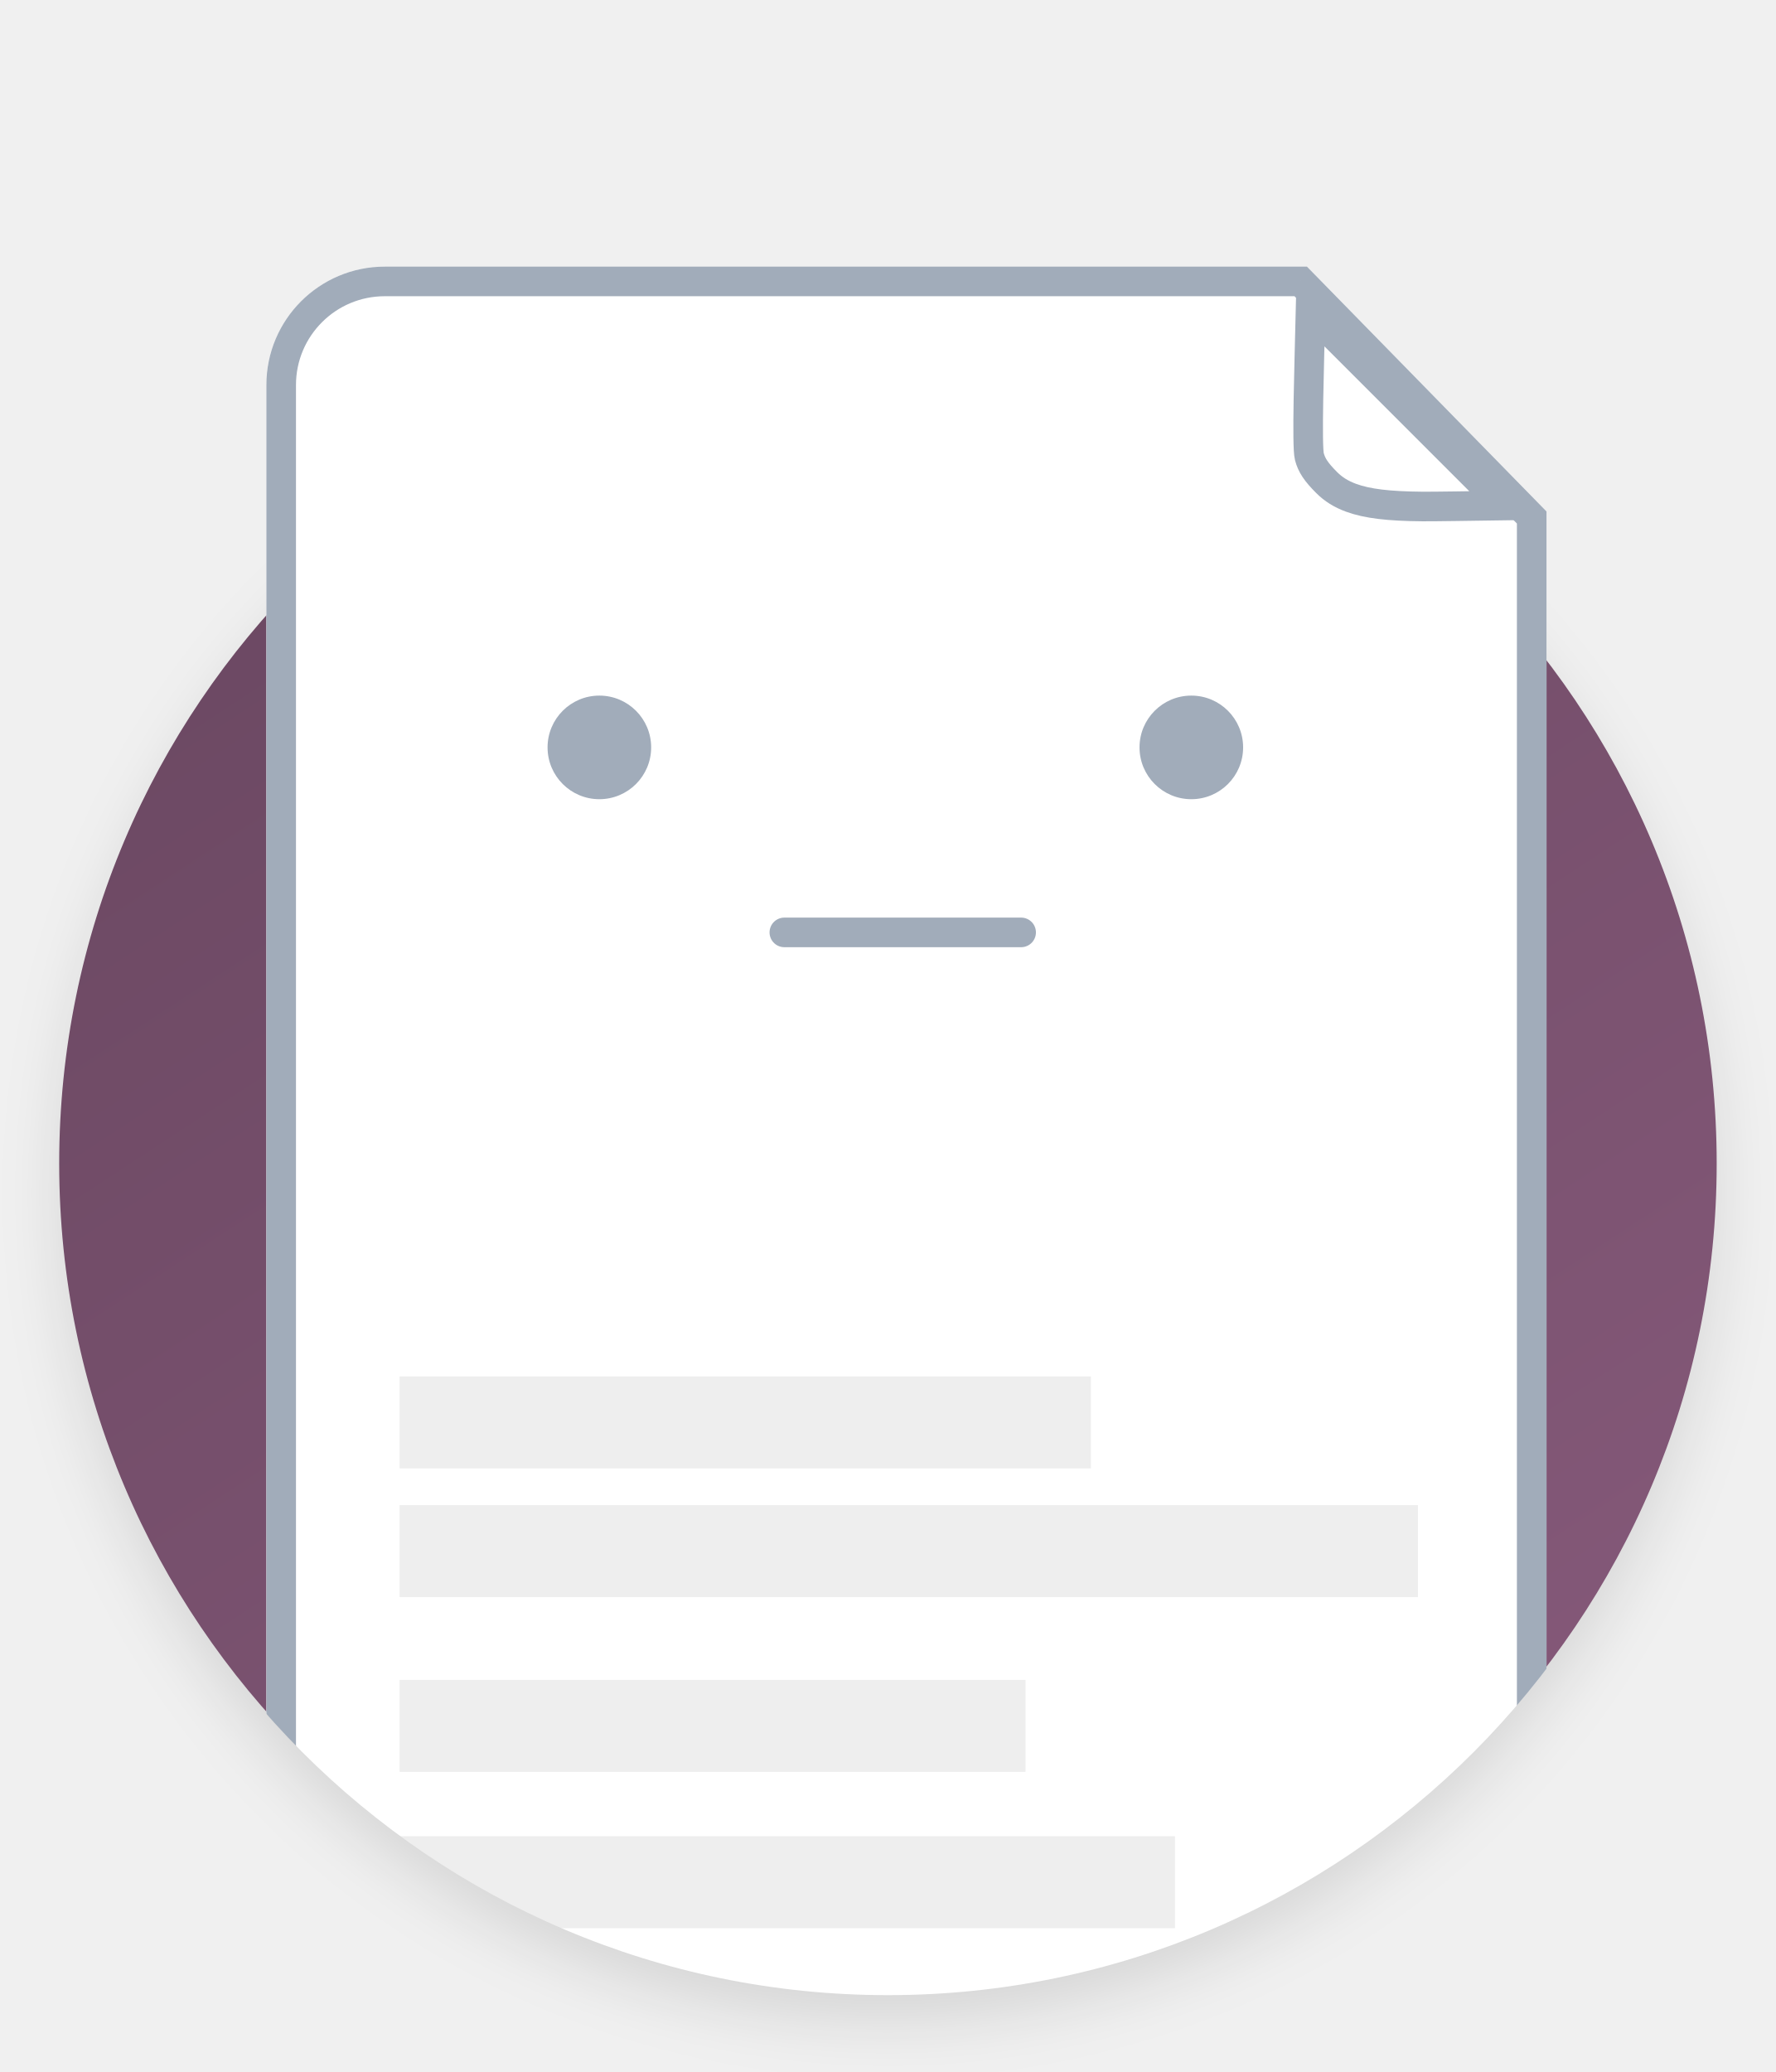
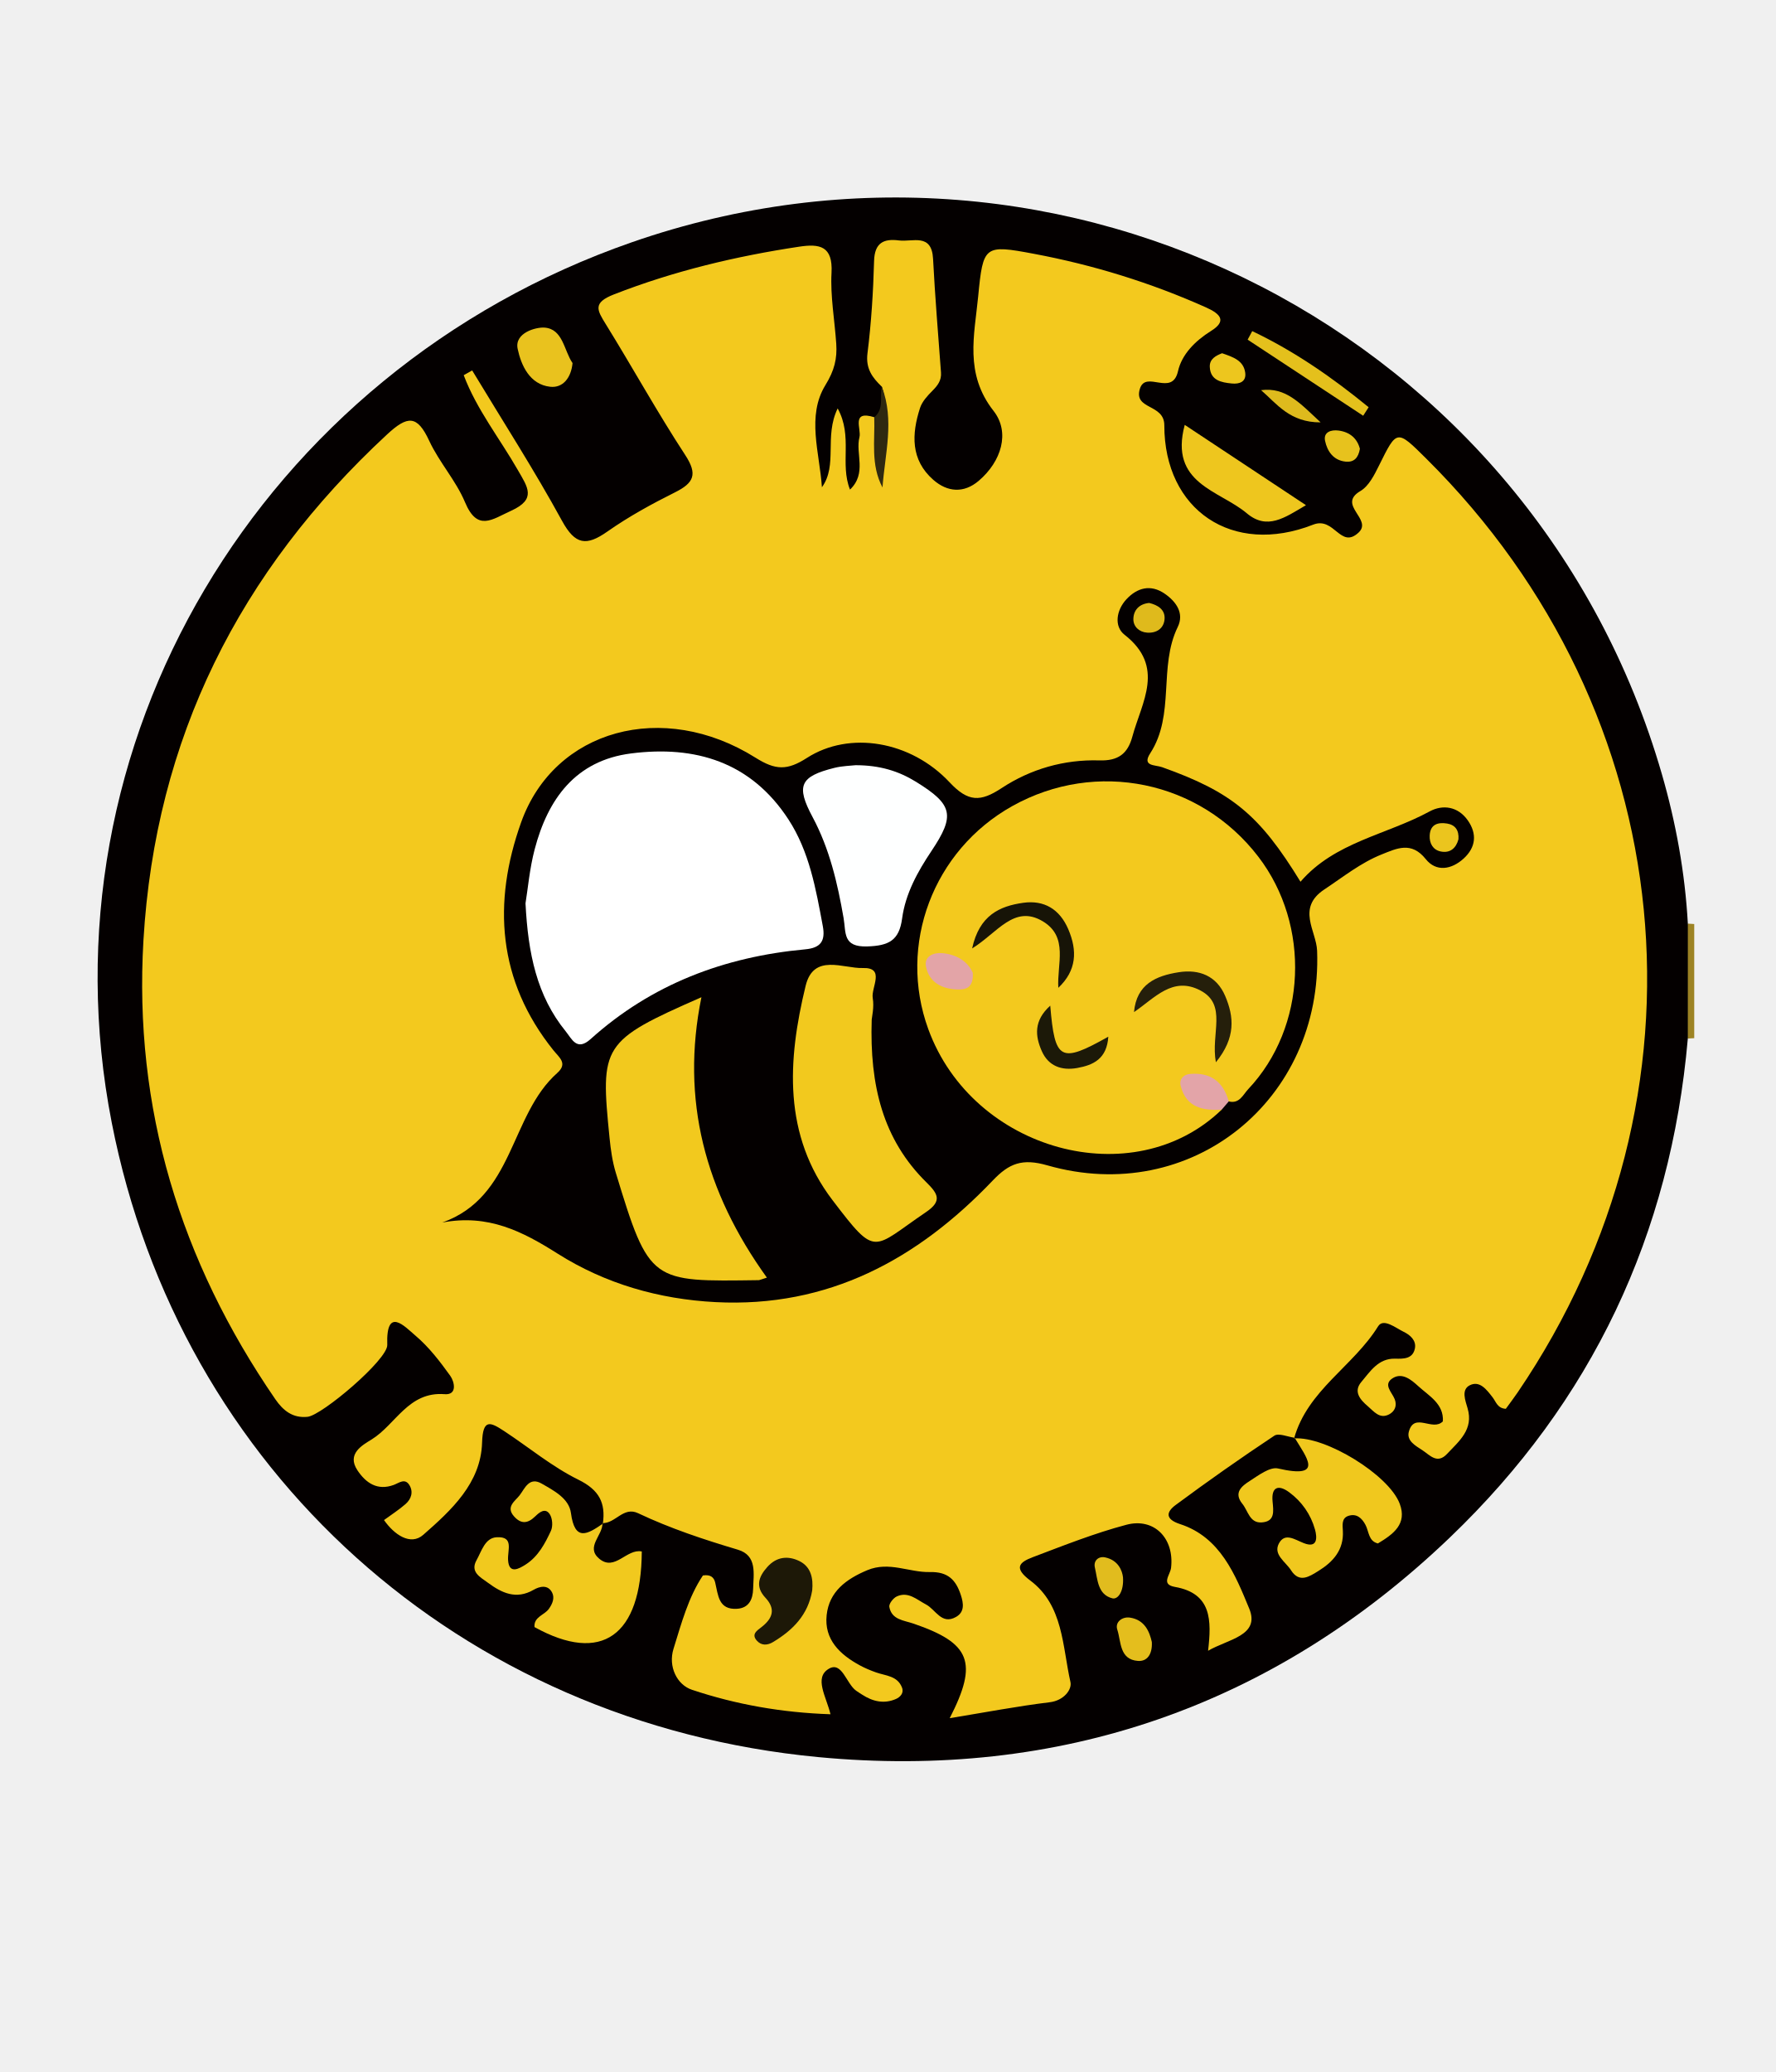
- <svg xmlns="http://www.w3.org/2000/svg" xmlns:xlink="http://www.w3.org/1999/xlink" width="120" height="140" viewBox="0 0 120 140">
-   <defs>
-     <linearGradient id="empty_state_file_neutral-c" x1="91.284%" x2="25.707%" y1="100%" y2="0%">
-       <stop offset="0%" stop-color="#875A7B" />
-       <stop offset="100%" stop-color="#6B4862" />
-     </linearGradient>
-     <circle id="empty_state_file_neutral-b" cx="56" cy="66.614" r="56" />
-     <filter id="empty_state_file_neutral-a" width="112.5%" height="112.5%" x="-6.2%" y="-4.5%" filterUnits="objectBoundingBox">
-       <feOffset dy="2" in="SourceAlpha" result="shadowOffsetOuter1" />
-       <feGaussianBlur in="shadowOffsetOuter1" result="shadowBlurOuter1" stdDeviation="2" />
-       <feColorMatrix in="shadowBlurOuter1" values="0 0 0 0 0   0 0 0 0 0   0 0 0 0 0  0 0 0 0.106 0" />
-     </filter>
-     <path id="empty_state_file_neutral-d" d="M56,122.807 C86.928,122.807 112,97.672 112,66.667 C112,59.661 112,37.438 112,0 L0,0 C0,23.774 0,45.996 0,66.667 C0,97.672 25.072,122.807 56,122.807 Z" />
-     <path id="empty_state_file_neutral-f" d="M22,6.015 L84.315,6.015 L100.5,22.556 L100.5,114.83 L100.5,114.83 C100.5,124.218 92.889,131.83 83.5,131.83 L31,131.83 L31,131.83 C21.611,131.83 14,124.218 14,114.83 L14,14.015 L14,14.015 C14,9.597 17.582,6.015 22,6.015 Z" />
-   </defs>
-   <g fill="none" fill-rule="evenodd" transform="translate(4 12)">
-     <use fill="#000" filter="url(#empty_state_file_neutral-a)" xlink:href="#empty_state_file_neutral-b" />
-     <use fill="url(#empty_state_file_neutral-c)" xlink:href="#empty_state_file_neutral-b" />
-     <mask id="empty_state_file_neutral-e" fill="#fff">
-       <use xlink:href="#empty_state_file_neutral-d" />
-     </mask>
-     <g mask="url(#empty_state_file_neutral-e)">
-       <use fill="#FFF" xlink:href="#empty_state_file_neutral-f" />
-       <path stroke="#A1ACBA" stroke-width="2" d="M99.5,22.964 L83.894,7.015 L22,7.015 C18.134,7.015 15,10.149 15,14.015 L15,114.83 C15,123.666 22.163,130.83 31,130.83 L83.5,130.83 C92.337,130.83 99.5,123.666 99.5,114.83 L99.5,22.964 Z" />
-     </g>
-     <path stroke="#A1ACBA" stroke-width="2" d="M84.8,27.505 C87.406,25.022 91.415,21.266 91.788,20.627 C92.092,20.105 92.201,19.57 92.201,18.554 C92.201,17.921 92.06,17.314 91.766,16.678 C91.275,15.614 90.368,14.469 88.765,12.838 C88.239,12.302 86.319,10.445 84.8,8.968 L84.8,27.505 Z" mask="url(#empty_state_file_neutral-e)" transform="rotate(135 88.5 18.226)" />
-     <g fill="#000" mask="url(#empty_state_file_neutral-e)" opacity=".07">
-       <g transform="translate(23 81)">
-         <rect width="46.716" height="6.214" />
-         <rect width="68.812" height="6.214" y="8.7" />
-         <rect width="42.297" height="6.214" y="20.506" />
-         <rect width="52.398" height="6.214" y="31.07" />
-       </g>
-     </g>
-     <g transform="translate(33 35)">
-       <path stroke="#A1ACBA" stroke-linecap="round" stroke-linejoin="round" stroke-width="2" d="M16,16 L32,16" />
-       <circle cx="43.5" cy="3.5" r="3.5" fill="#A1ACBA" />
-       <circle cx="3.5" cy="3.5" r="3.5" fill="#A1ACBA" />
-     </g>
+ <svg xmlns="http://www.w3.org/2000/svg" version="1.1" id="Layer_1" x="0px" y="0px" width="120px" height="140px" viewBox="0 0 120 140" enable-background="new 0 0 120 140" xml:space="preserve">
+   <g>
+     <path fill-rule="evenodd" clip-rule="evenodd" fill="#9D8324" d="M114.051,62.406c0.144,0.011,0.287,0.02,0.432,0.028   c0,2.571,0,5.143,0,7.714c-0.146,0.003-0.29,0.013-0.434,0.027C112.812,67.586,112.809,64.996,114.051,62.406z" />
+     <path fill-rule="evenodd" clip-rule="evenodd" fill="#040000" d="M114.051,62.406c-0.001,2.59-0.002,5.18-0.002,7.77   c-1.158,13.241-6.478,24.517-16.08,33.711c-11.95,11.442-26.416,16.378-42.678,14.836c-24.2-2.297-43.142-19.382-47.74-42.866   c-5-25.541,10.046-50.75,35.127-59.482c29.26-10.187,61.015,6.187,69.615,35.92C113.247,55.593,113.86,58.968,114.051,62.406z" />
+     <path fill-rule="evenodd" clip-rule="evenodd" fill="#F3C91E" d="M59.588,26.13c-0.638-0.615-1.101-1.217-0.971-2.256   c0.259-2.066,0.389-4.155,0.446-6.237c0.034-1.236,0.65-1.525,1.683-1.391c0.913,0.118,2.211-0.521,2.303,1.241   c0.133,2.563,0.346,5.122,0.536,7.683c0.04,0.538-0.229,0.882-0.585,1.24c-0.332,0.334-0.692,0.723-0.831,1.154   c-0.569,1.764-0.648,3.505,0.9,4.86c0.952,0.834,2.059,0.918,3.061,0.067c1.54-1.308,2.142-3.28,1.007-4.727   c-1.978-2.521-1.293-5.118-1.039-7.743c0.332-3.442,0.417-3.5,3.751-2.875c4.017,0.753,7.904,1.952,11.647,3.626   c1.019,0.456,1.387,0.935,0.339,1.588c-1.087,0.678-1.981,1.593-2.235,2.72c-0.397,1.763-2.182-0.108-2.577,1.195   c-0.434,1.428,1.653,0.991,1.652,2.458c-0.003,5.734,4.607,8.855,10.058,6.716c1.439-0.565,1.838,1.689,3.072,0.532   c0.968-0.908-1.486-1.864,0.125-2.806c0.564-0.331,0.94-1.09,1.256-1.726c1.209-2.438,1.187-2.45,3.191-0.46   c17.297,17.163,19.829,43.014,6.179,63.087c-0.267,0.392-0.555,0.77-0.805,1.114c-0.571-0.034-0.66-0.476-0.897-0.781   c-0.393-0.504-0.867-1.158-1.55-0.803c-0.573,0.3-0.293,1.012-0.137,1.546c0.421,1.432-0.571,2.217-1.387,3.085   c-0.663,0.708-1.154,0.089-1.658-0.244c-0.463-0.305-1.1-0.638-0.92-1.272c0.375-1.323,1.61,0.026,2.296-0.685   c0.068-1.187-0.938-1.714-1.671-2.384c-0.455-0.415-1.058-0.923-1.692-0.548c-0.725,0.43-0.073,0.963,0.11,1.44   c0.172,0.448-0.007,0.826-0.379,1.021c-0.645,0.336-1.027-0.198-1.445-0.554c-0.522-0.444-0.981-0.987-0.435-1.633   c0.604-0.712,1.148-1.603,2.282-1.576c0.58,0.014,1.194,0.021,1.339-0.688c0.111-0.546-0.33-0.92-0.75-1.122   c-0.547-0.265-1.379-0.953-1.736-0.375c-1.67,2.699-4.772,4.317-5.675,7.571l0.039-0.042c-0.466-0.059-1.079-0.337-1.375-0.14   c-2.263,1.502-4.485,3.065-6.668,4.682c-0.622,0.461-0.747,0.951,0.301,1.292c2.727,0.885,3.735,3.447,4.668,5.705   c0.758,1.836-1.424,2.063-2.778,2.853c0.238-2.053,0.252-3.876-2.241-4.314c-0.978-0.172-0.315-0.804-0.26-1.294   c0.229-1.986-1.141-3.403-3.02-2.905c-2.152,0.57-4.24,1.401-6.329,2.191c-0.927,0.351-1.295,0.73-0.164,1.577   c2.237,1.675,2.165,4.441,2.713,6.856c0.116,0.511-0.449,1.252-1.388,1.366c-2.21,0.27-4.4,0.69-6.77,1.078   c1.94-3.78,1.404-5.069-2.442-6.388c-0.673-0.23-1.481-0.259-1.639-1.133c-0.037-0.205,0.265-0.594,0.501-0.703   c0.779-0.36,1.352,0.214,1.981,0.543c0.651,0.341,1.046,1.396,2.025,0.841c0.593-0.336,0.512-0.918,0.322-1.493   c-0.335-1.014-0.868-1.569-2.086-1.54c-1.402,0.034-2.758-0.745-4.236-0.124c-1.432,0.602-2.574,1.449-2.742,3.037   c-0.174,1.642,0.889,2.654,2.232,3.385c0.35,0.191,0.724,0.347,1.1,0.481c0.657,0.234,1.46,0.225,1.763,1.034   c0.14,0.375-0.138,0.645-0.418,0.766c-0.801,0.347-1.567,0.167-2.28-0.297c-0.134-0.086-0.27-0.17-0.4-0.262   c-0.676-0.478-0.959-2.024-1.861-1.479c-0.998,0.603-0.166,1.868,0.125,3.067c-3.276-0.11-6.382-0.656-9.368-1.656   c-1.012-0.339-1.61-1.57-1.243-2.758c0.536-1.729,1.012-3.507,1.99-4.964c0.543-0.083,0.75,0.153,0.828,0.476   c0.205,0.846,0.214,1.86,1.485,1.775c0.797-0.053,1.061-0.642,1.079-1.343c0.026-1.024,0.289-2.257-1.034-2.65   c-2.301-0.686-4.569-1.436-6.74-2.465c-0.996-0.473-1.534,0.706-2.411,0.669l0.033,0.032c0.194-1.405-0.252-2.273-1.653-2.963   c-1.782-0.877-3.346-2.188-5.021-3.288c-0.924-0.606-1.439-0.866-1.489,0.784c-0.083,2.743-2.087,4.571-3.974,6.227   c-0.864,0.758-1.965-0.012-2.653-0.997c0.483-0.354,1-0.684,1.456-1.082c0.389-0.341,0.546-0.829,0.251-1.294   c-0.301-0.474-0.697-0.128-1.047,0.001c-1.114,0.411-1.89-0.14-2.453-0.983c-0.748-1.121,0.335-1.703,0.961-2.091   c1.633-1.013,2.482-3.248,4.924-3.057c0.889,0.07,0.663-0.854,0.384-1.243c-0.697-0.972-1.446-1.947-2.351-2.713   c-0.714-0.605-1.995-2.026-1.905,0.632c0.033,0.986-4.408,4.755-5.386,4.854c-0.995,0.101-1.642-0.409-2.181-1.193   c-6.423-9.348-9.578-19.647-8.908-31.014C10.5,49.902,16.169,38.607,26.149,29.36c1.393-1.291,2.039-1.333,2.857,0.43   c0.67,1.442,1.801,2.678,2.413,4.138c0.844,2.015,1.826,1.169,3.122,0.581c1.735-0.787,1.109-1.599,0.455-2.741   c-1.221-2.133-2.789-4.103-3.662-6.418c0.191-0.106,0.381-0.213,0.572-0.32c2.039,3.379,4.18,6.702,6.071,10.161   c0.893,1.634,1.647,1.72,3.065,0.724c1.436-1.008,2.994-1.862,4.566-2.647c1.277-0.638,1.551-1.213,0.694-2.523   c-1.884-2.88-3.549-5.901-5.361-8.83c-0.596-0.963-0.911-1.456,0.554-2.027c4.054-1.581,8.23-2.575,12.511-3.221   c1.377-0.208,2.28-0.048,2.182,1.763c-0.086,1.587,0.212,3.195,0.319,4.795c0.067,1.011-0.12,1.801-0.734,2.8   c-1.28,2.086-0.392,4.56-0.234,6.898c1.085-1.515,0.133-3.412,1.064-5.327c1.041,1.899,0.134,3.727,0.833,5.485   c1.16-1.106,0.356-2.436,0.639-3.542c0.143-0.556-0.592-1.842,0.999-1.349c0.717,0.72,0.301,1.661,0.5,2.484   C59.215,29.159,60.143,27.649,59.588,26.13z" />
+     <path fill-rule="evenodd" clip-rule="evenodd" fill="#F1C91E" d="M40.708,102.917c0.036,0.819-1.164,1.608-0.216,2.402   c1.054,0.883,1.843-0.698,2.875-0.49c-0.032,5.719-2.72,7.619-7.25,5.109c-0.055-0.697,0.662-0.802,0.967-1.225   c0.258-0.358,0.407-0.751,0.222-1.11c-0.287-0.555-0.839-0.419-1.247-0.184c-1.185,0.685-2.161,0.21-3.098-0.483   c-0.495-0.366-1.21-0.711-0.761-1.516c0.341-0.608,0.569-1.512,1.365-1.552c1.171-0.061,0.727,0.844,0.766,1.536   c0.057,0.999,0.76,0.581,1.194,0.304c0.838-0.536,1.303-1.411,1.704-2.279c0.141-0.306,0.102-0.839-0.082-1.119   c-0.314-0.479-0.735-0.091-0.992,0.157c-0.511,0.494-0.958,0.512-1.423-0.012c-0.577-0.649,0.085-1.037,0.38-1.422   c0.35-0.457,0.643-1.274,1.486-0.792c0.837,0.48,1.852,1.008,1.981,1.988c0.261,1.97,1.129,1.429,2.161,0.718   C40.74,102.949,40.708,102.917,40.708,102.917z" />
+     <path fill-rule="evenodd" clip-rule="evenodd" fill="#F0C81E" d="M87.446,97.191c2.102-0.164,6.399,2.452,7.136,4.413   c0.515,1.369-0.426,2.052-1.474,2.683c-0.641-0.155-0.602-0.806-0.838-1.252c-0.248-0.47-0.606-0.786-1.146-0.615   c-0.479,0.151-0.406,0.621-0.384,1.014c0.073,1.288-0.657,2.099-1.656,2.714c-0.603,0.371-1.282,0.842-1.848-0.051   c-0.362-0.571-1.23-1.059-0.811-1.822c0.403-0.736,1.064-0.25,1.67-0.011c0.96,0.379,0.906-0.399,0.763-0.916   c-0.286-1.021-0.889-1.889-1.748-2.522c-0.737-0.543-1.212-0.346-1.12,0.619c0.064,0.681,0.178,1.369-0.751,1.422   c-0.8,0.044-0.905-0.785-1.289-1.257c-0.618-0.759-0.028-1.208,0.493-1.542c0.594-0.38,1.367-0.973,1.919-0.846   c3.166,0.73,1.899-0.771,1.122-2.073C87.485,97.149,87.446,97.191,87.446,97.191z" />
+     <path fill-rule="evenodd" clip-rule="evenodd" fill="#EEC61E" d="M80.055,28.708c2.702,1.79,5.33,3.53,8.191,5.425   c-1.44,0.85-2.62,1.708-3.998,0.548C82.397,33.122,78.988,32.692,80.055,28.708z" />
+     <path fill-rule="evenodd" clip-rule="evenodd" fill="#E9C21E" d="M38.688,24.532c-0.093,0.993-0.649,1.695-1.509,1.601   c-1.39-0.152-1.968-1.459-2.2-2.563c-0.229-1.086,1.243-1.475,1.813-1.435C38.047,22.226,38.108,23.694,38.688,24.532z" />
+     <path fill-rule="evenodd" clip-rule="evenodd" fill="#E4C01C" d="M84.616,22.373c2.854,1.357,5.428,3.146,7.865,5.143   c-0.123,0.192-0.246,0.383-0.368,0.575c-2.603-1.713-5.204-3.427-7.807-5.141C84.41,22.758,84.513,22.565,84.616,22.373z" />
+     <path fill-rule="evenodd" clip-rule="evenodd" fill="#2F2910" d="M59.588,26.13c0.869,2.269,0.209,4.529,0.045,6.808   c-0.816-1.536-0.503-3.16-0.559-4.747C59.761,27.633,59.426,26.82,59.588,26.13z" />
+     <path fill-rule="evenodd" clip-rule="evenodd" fill="#E4BE1D" d="M77.832,110.947c0.045,0.858-0.338,1.322-0.937,1.278   c-1.262-0.094-1.133-1.307-1.397-2.113c-0.172-0.524,0.349-0.893,0.857-0.814C77.357,109.45,77.677,110.255,77.832,110.947z" />
+     <path fill-rule="evenodd" clip-rule="evenodd" fill="#E1BC1E" d="M75.883,106.576c0.066,0.97-0.351,1.508-0.712,1.42   c-1.004-0.246-1-1.274-1.188-2.081c-0.108-0.465,0.248-0.778,0.686-0.688C75.585,105.417,75.838,106.157,75.883,106.576z" />
+     <path fill-rule="evenodd" clip-rule="evenodd" fill="#DEBA1D" d="M85.214,26.362c1.679-0.215,2.626,0.88,4.023,2.177   C87.154,28.548,86.281,27.286,85.214,26.362z" />
+     <path fill-rule="evenodd" clip-rule="evenodd" fill="#E7C21D" d="M91.891,30.326c-0.106,0.616-0.403,0.925-0.969,0.865   c-0.831-0.088-1.239-0.71-1.384-1.402c-0.125-0.595,0.403-0.766,0.914-0.698C91.218,29.193,91.713,29.629,91.891,30.326z" />
+     <path fill-rule="evenodd" clip-rule="evenodd" fill="#EDC61E" d="M82.578,23.867c0.747,0.259,1.449,0.489,1.563,1.308   c0.088,0.625-0.393,0.787-0.9,0.737c-0.71-0.07-1.455-0.202-1.493-1.124C81.725,24.248,82.171,24.026,82.578,23.867z" />
+     <path fill-rule="evenodd" clip-rule="evenodd" fill="#040000" d="M87.877,59.577c2.32-2.691,5.81-3.162,8.723-4.75   c0.885-0.482,1.913-0.345,2.579,0.599c0.646,0.919,0.547,1.83-0.276,2.583c-0.816,0.745-1.853,0.926-2.561,0.04   c-0.973-1.219-1.958-0.725-2.974-0.32c-1.423,0.567-2.61,1.527-3.878,2.367c-1.899,1.259-0.542,2.8-0.491,4.139   c0.379,10.087-8.51,17.287-18.231,14.504c-1.693-0.484-2.575-0.139-3.685,1.025c-5.084,5.33-11.119,8.609-18.727,8.217   c-3.825-0.197-7.455-1.239-10.673-3.274c-2.375-1.503-4.692-2.694-7.797-2.104c4.876-1.742,4.549-7.24,7.765-10.101   c0.731-0.649,0.141-1.043-0.257-1.539c-3.771-4.7-4.123-9.969-2.177-15.408c2.244-6.272,9.584-8.283,15.832-4.361   c1.356,0.852,2.138,0.877,3.478,0.016c2.874-1.846,7.012-1.155,9.64,1.65c1.254,1.339,2.08,1.334,3.512,0.392   c1.96-1.292,4.233-1.946,6.603-1.873c1.276,0.04,1.918-0.446,2.232-1.603c0.639-2.352,2.248-4.717-0.525-6.886   c-0.73-0.571-0.554-1.667,0.123-2.396c0.726-0.781,1.635-1.036,2.587-0.381c0.783,0.537,1.335,1.327,0.883,2.252   c-1.318,2.702-0.162,5.915-1.86,8.535c-0.576,0.889,0.336,0.77,0.805,0.937C83.234,53.514,85.101,55.043,87.877,59.577z" />
+     <path fill-rule="evenodd" clip-rule="evenodd" fill="#1D1807" d="M54.882,107.461c-0.274,1.655-1.313,2.689-2.648,3.49   c-0.367,0.221-0.771,0.254-1.081-0.084c-0.413-0.449,0.007-0.698,0.303-0.928c0.746-0.58,0.982-1.213,0.268-1.979   c-0.691-0.74-0.482-1.405,0.124-2.082c0.626-0.701,1.396-0.773,2.154-0.407C54.811,105.861,54.96,106.654,54.882,107.461z" />
+     <path fill-rule="evenodd" clip-rule="evenodd" fill="#F3C91E" d="M82.556,74.973c-5.977,5.773-16.819,2.803-19.828-5.432   c-2.083-5.702,0.323-12.089,5.681-15.08c5.666-3.164,12.676-1.719,16.618,3.424c3.558,4.64,3.271,11.515-0.68,15.705   c-0.349,0.369-0.594,1.013-1.318,0.83c-0.729-0.154-1.111-1.094-2.096-0.893C81.12,74.454,82.195,74.334,82.556,74.973z" />
+     <path fill-rule="evenodd" clip-rule="evenodd" fill="#FFFFFF" d="M35.51,61.036c0.159-0.97,0.274-2.334,0.616-3.64   c0.893-3.412,2.767-6.007,6.509-6.487c4.343-0.557,8.108,0.573,10.637,4.451c1.425,2.187,1.859,4.711,2.328,7.222   c0.189,1.018-0.167,1.468-1.183,1.561c-5.47,0.503-10.39,2.355-14.513,6.069c-0.93,0.837-1.264-0.017-1.67-0.516   C36.274,67.291,35.682,64.429,35.51,61.036z" />
+     <path fill-rule="evenodd" clip-rule="evenodd" fill="#F2C91E" d="M51.82,86.326c-0.415,0.129-0.487,0.17-0.559,0.171   c-7.274,0.098-7.379,0.218-9.652-7.262c-0.229-0.755-0.341-1.556-0.42-2.344c-0.628-6.269-0.548-6.547,6.208-9.511   C45.984,74.316,47.639,80.52,51.82,86.326z" />
+     <path fill-rule="evenodd" clip-rule="evenodd" fill="#F2C91E" d="M58.903,68.894c-0.144,4.458,0.76,8.11,3.708,11.006   c0.773,0.76,1.065,1.251-0.033,1.995c-3.668,2.483-3.319,3.141-6.318-0.795c-3.362-4.409-3.047-9.454-1.823-14.487   c0.541-2.223,2.542-1.164,3.863-1.206c1.548-0.048,0.55,1.316,0.673,2.03C59.079,68.053,58.915,68.714,58.903,68.894z" />
+     <path fill-rule="evenodd" clip-rule="evenodd" fill="#FEFFFF" d="M57.814,51.703c1.625,0,2.898,0.391,4.079,1.119   c2.506,1.547,2.656,2.273,1.048,4.677c-0.934,1.396-1.758,2.881-1.984,4.564c-0.199,1.482-0.897,1.839-2.355,1.885   c-1.669,0.054-1.426-0.921-1.599-1.919c-0.409-2.354-0.947-4.676-2.092-6.815c-1.139-2.128-0.855-2.75,1.476-3.332   C56.924,51.749,57.495,51.741,57.814,51.703z" />
+     <path fill-rule="evenodd" clip-rule="evenodd" fill="#E3A4A8" d="M82.556,74.973c-1.278,0.085-2.398-0.142-2.773-1.591   c-0.114-0.439,0.163-0.778,0.624-0.818c1.386-0.123,2.254,0.523,2.623,1.855C82.871,74.604,82.714,74.788,82.556,74.973z" />
+     <path fill-rule="evenodd" clip-rule="evenodd" fill="#DFBA1C" d="M77.651,40.74c0.581,0.136,1.092,0.447,1.041,1.093   c-0.049,0.625-0.538,0.96-1.183,0.913c-0.542-0.04-0.929-0.415-0.925-0.913C76.59,41.232,76.972,40.805,77.651,40.74z" />
+     <path fill-rule="evenodd" clip-rule="evenodd" fill="#EBC51E" d="M98.55,56.711c-0.156,0.586-0.554,0.954-1.199,0.821   c-0.525-0.108-0.771-0.551-0.744-1.083c0.039-0.761,0.565-0.903,1.179-0.804C98.333,55.734,98.598,56.104,98.55,56.711z" />
+     <path fill-rule="evenodd" clip-rule="evenodd" fill="#251F0B" d="M76.627,68.385c0.169-1.898,1.502-2.454,3.019-2.693   c1.393-0.22,2.564,0.246,3.143,1.606c0.596,1.401,0.727,2.809-0.629,4.477c-0.36-1.927,0.798-3.885-1.051-4.854   C79.238,65.94,78.023,67.44,76.627,68.385z" />
+     <path fill-rule="evenodd" clip-rule="evenodd" fill="#171407" d="M71.512,66.745c-0.096-1.604,0.706-3.444-1.048-4.494   c-1.937-1.159-3.065,0.782-4.775,1.832c0.488-2.243,1.857-2.857,3.45-3.083c1.418-0.2,2.466,0.435,3.044,1.778   C72.813,64.243,72.749,65.579,71.512,66.745z" />
+     <path fill-rule="evenodd" clip-rule="evenodd" fill="#1C1908" d="M70.968,67.949c0.307,3.719,0.69,3.917,3.923,2.098   c-0.098,1.49-1,1.919-2.107,2.116c-1.053,0.188-1.943-0.133-2.388-1.142C69.946,70.002,69.837,68.97,70.968,67.949z" />
+     <path fill-rule="evenodd" clip-rule="evenodd" fill="#E3A4A7" d="M65.733,65.729c0.058,1.045-0.491,1.15-1.071,1.127   c-1.036-0.041-1.883-0.491-2.092-1.55c-0.135-0.684,0.496-0.955,1.085-0.906C64.654,64.482,65.407,64.979,65.733,65.729z" />
  </g>
</svg>
